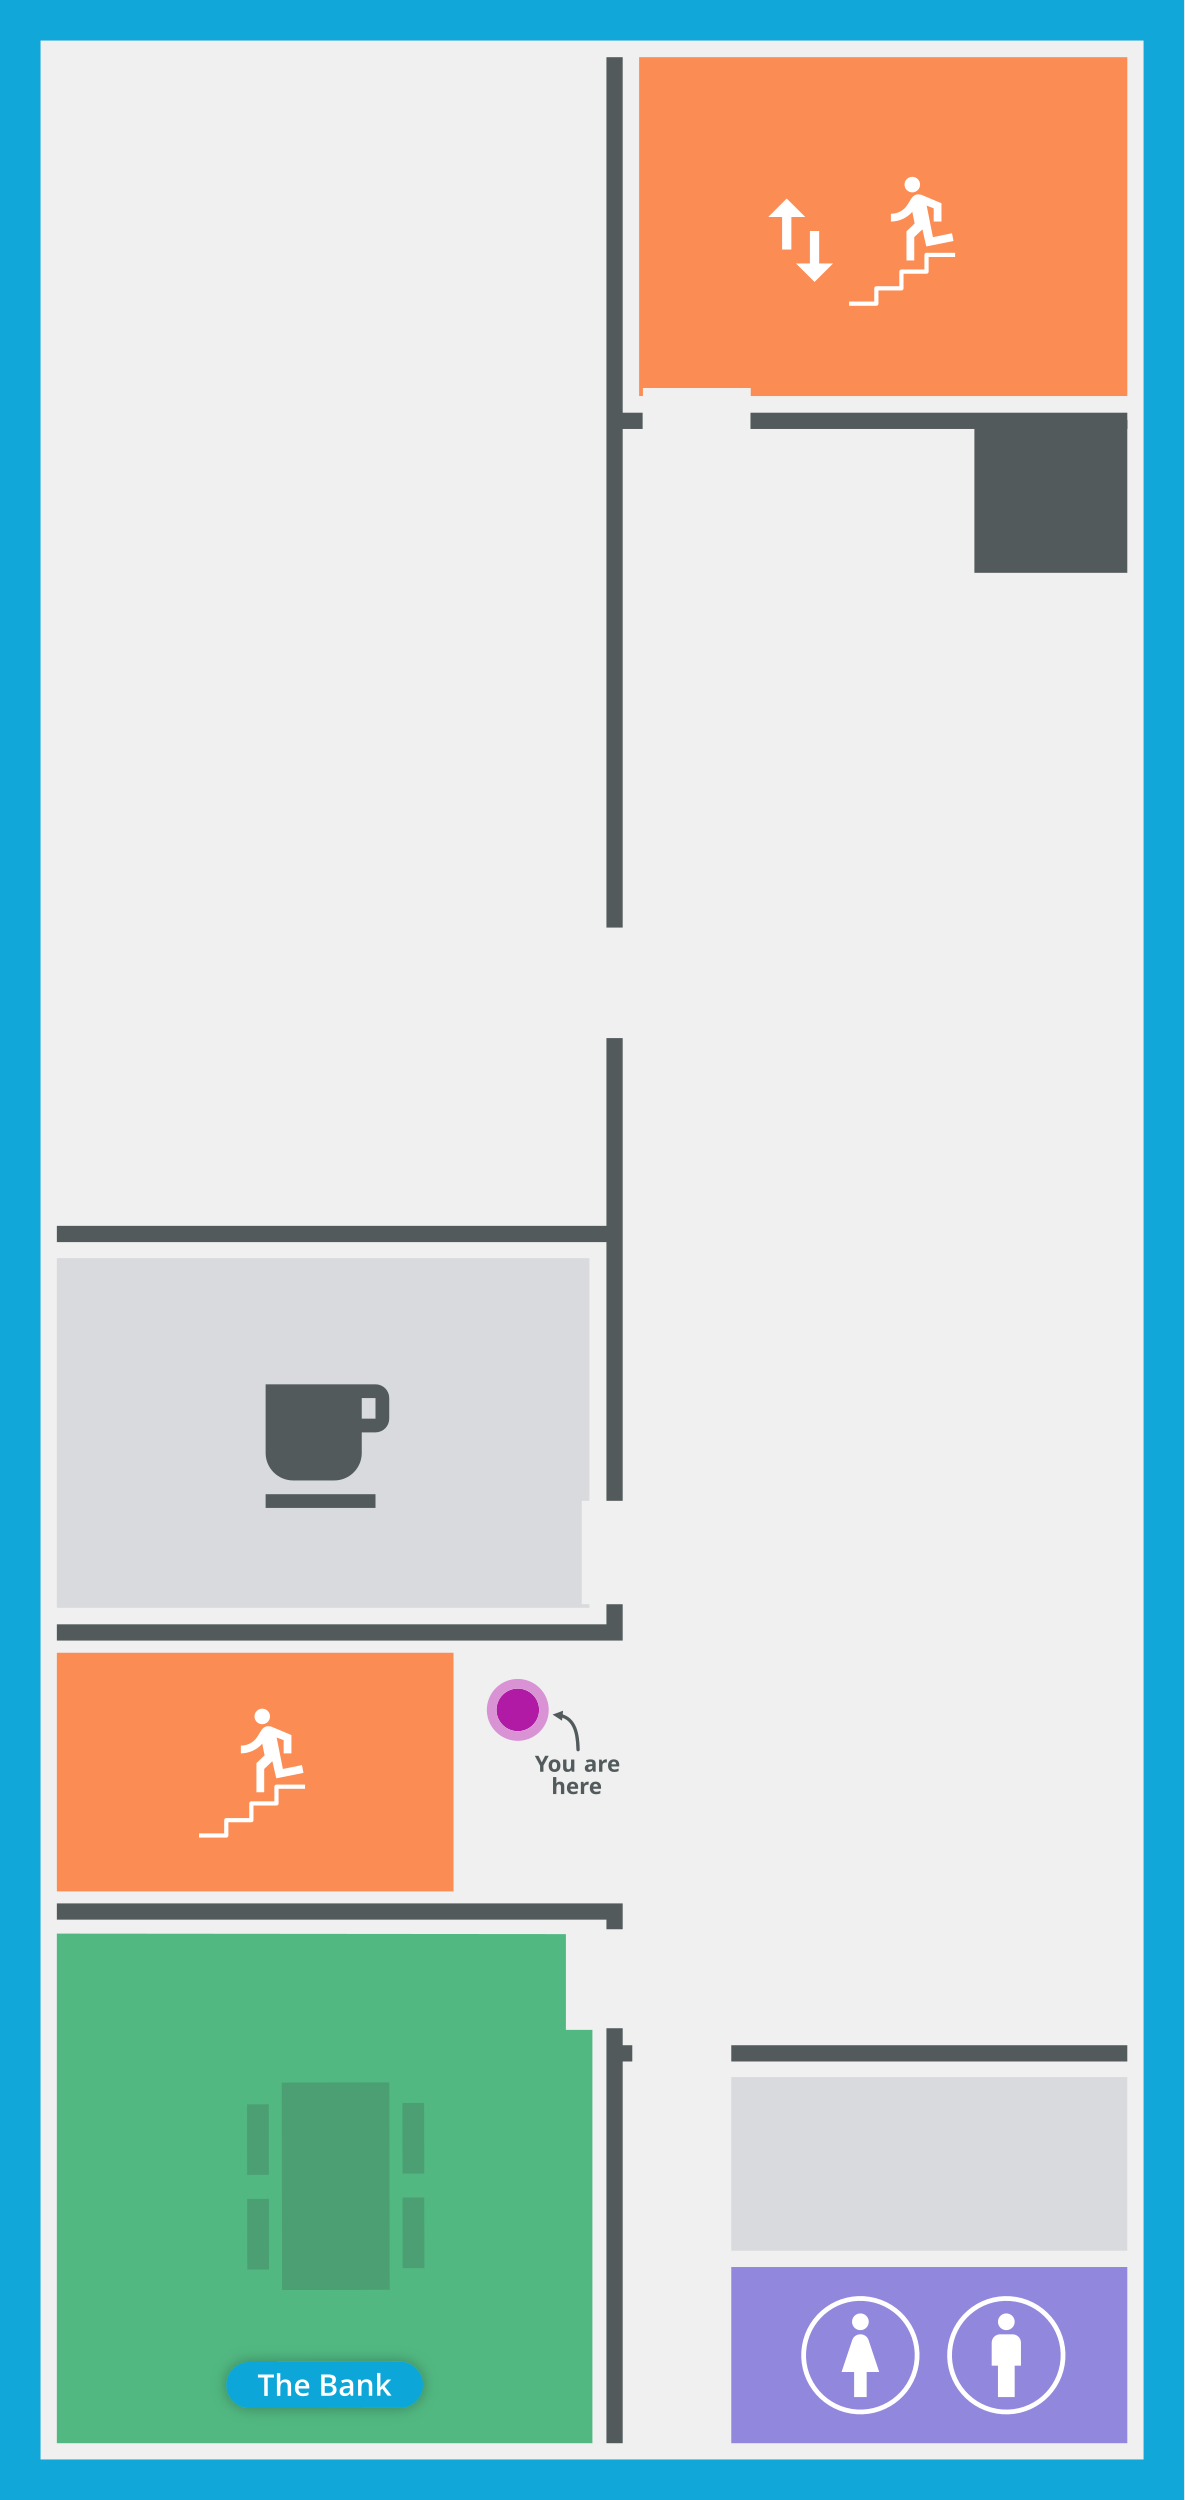
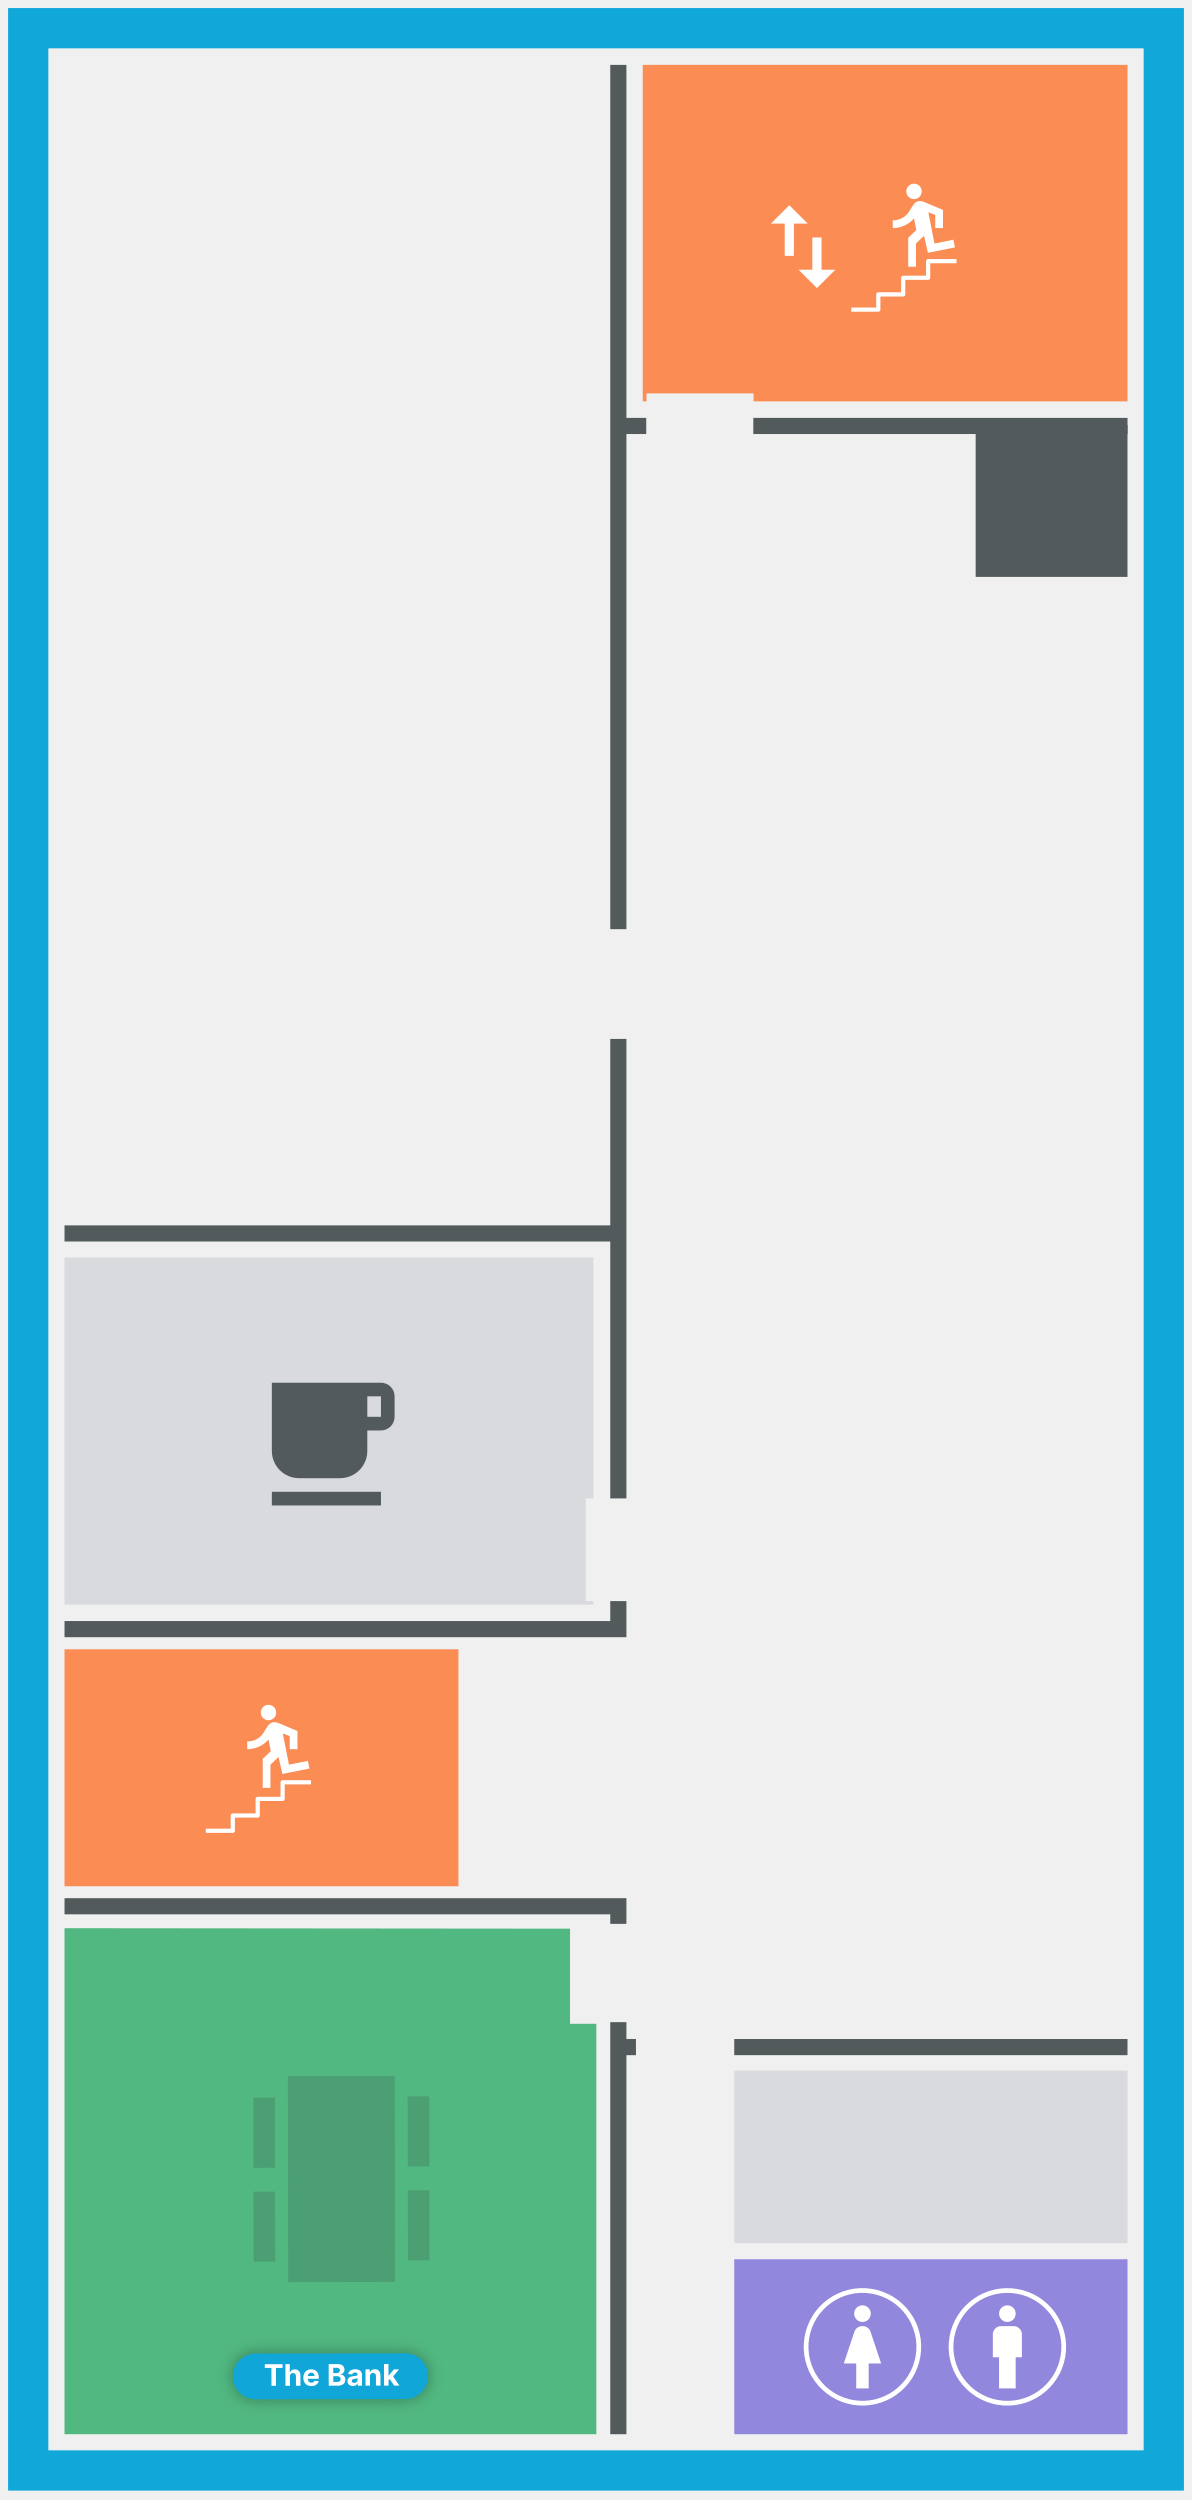
- <svg xmlns="http://www.w3.org/2000/svg" viewBox="0 0 291.137 614.677">
+ <svg xmlns="http://www.w3.org/2000/svg" width="295" height="619" viewBox="0 0 295 619" fill="none">
+   <g clip-path="url(#clip0_182_199)">
+     <path opacity="0.7" fill-rule="evenodd" clip-rule="evenodd" d="M159.145 16.064V99.38H160.072V97.401H186.589V99.38H279.171V16.064H159.145Z" fill="#FF610F" />
+     <path d="M229.75 62.595L228.794 58.387L226.788 60.3V66.038H224.875V58.865L226.881 56.952L226.309 54.083C225.653 54.833 224.844 55.434 223.937 55.846C223.03 56.258 222.045 56.472 221.049 56.474V54.561C222.865 54.561 224.396 53.605 225.162 52.266L226.118 50.736C226.499 50.162 227.074 49.78 227.743 49.78C228.031 49.78 228.221 49.876 228.509 49.876L233.481 51.98V56.475H231.568V53.223L229.846 52.554L231.378 60.301L236.063 59.345L236.444 61.258L229.75 62.597V62.595ZM226.309 49.302C225.802 49.301 225.316 49.099 224.958 48.74C224.599 48.382 224.397 47.896 224.396 47.389C224.396 46.337 225.255 45.476 226.309 45.476C227.363 45.476 228.222 46.337 228.222 47.389C228.222 48.441 227.359 49.302 226.309 49.302Z" fill="white" />
+     <path d="M236.316 64.668H229.805V68.78H223.634V72.893H217.466V76.662H211.298" stroke="white" stroke-width="1.04" stroke-linecap="square" stroke-linejoin="round" />
+     <path opacity="0.7" d="M113.51 408.369H15.977V467.036H113.51V408.369Z" fill="#FF610F" />
+     <path d="M69.922 439.229L68.966 435.021L66.96 436.934V442.672H65.047V435.499L67.053 433.586L66.481 430.717C65.825 431.467 65.016 432.068 64.109 432.48C63.202 432.892 62.217 433.107 61.221 433.108V431.195C63.037 431.195 64.568 430.239 65.334 428.9L66.29 427.37C66.671 426.796 67.246 426.414 67.915 426.414C68.203 426.414 68.393 426.51 68.681 426.51L73.653 428.614V433.109H71.74V429.857L70.018 429.188L71.55 436.935L76.235 435.979L76.616 437.892L69.922 439.231V439.229ZM66.481 425.936C65.974 425.935 65.488 425.733 65.13 425.374C64.771 425.016 64.569 424.53 64.568 424.023C64.568 422.971 65.427 422.11 66.481 422.11C67.535 422.11 68.394 422.971 68.394 424.023C68.392 424.53 68.19 425.015 67.832 425.374C67.473 425.732 66.988 425.934 66.481 425.936Z" fill="white" />
+     <path d="M76.488 441.301H69.977V445.413H63.806V449.526H57.638V453.295H51.47" stroke="white" stroke-width="1.04" stroke-linecap="square" stroke-linejoin="round" />
+     <path d="M195.433 50.814L190.875 55.361H194.294V63.349H196.573V55.361H199.992L195.434 50.814H195.433ZM203.409 66.779V58.791H201.13V66.779H197.711L202.269 71.326L206.827 66.779H203.409Z" fill="white" />
+     <path opacity="0.56" d="M279.171 559.391H181.799V602.714H279.171V559.391Z" fill="#4735CD" />
+     <path d="M227.317 583.316C228.552 575.708 223.385 568.54 215.778 567.306C208.17 566.071 201.002 571.237 199.768 578.845C198.533 586.453 203.7 593.621 211.307 594.855C218.915 596.09 226.083 590.923 227.317 583.316Z" stroke="white" stroke-width="1.174" stroke-linecap="square" stroke-linejoin="round" />
+     <path d="M215.087 591.369V585.199H218.171L215.554 577.353C215.419 576.943 215.158 576.586 214.808 576.333C214.459 576.079 214.038 575.943 213.606 575.943H213.488C212.604 575.943 211.816 576.509 211.54 577.353L208.918 585.199H212.002V591.369H215.087ZM213.544 574.916C214.09 574.916 214.613 574.699 214.999 574.314C215.384 573.928 215.601 573.405 215.601 572.859C215.601 572.313 215.384 571.79 214.999 571.404C214.613 571.019 214.09 570.802 213.544 570.802C212.998 570.802 212.475 571.019 212.089 571.404C211.704 571.79 211.487 572.313 211.487 572.859C211.487 573.405 211.704 573.928 212.089 574.314C212.475 574.699 212.998 574.916 213.544 574.916Z" fill="white" />
+     <path d="M279.171 512.687H181.799V555.391H279.171V512.687Z" fill="#D8DADE" />
+     <path d="M263.346 582.075C263.892 574.388 258.103 567.712 250.415 567.166C242.727 566.62 236.052 572.409 235.506 580.097C234.96 587.785 240.749 594.46 248.437 595.006C256.124 595.552 262.8 589.763 263.346 582.075Z" stroke="white" stroke-width="1.174" stroke-linecap="square" stroke-linejoin="round" />
+     <path d="M247.369 591.369V583.656H245.827V578C245.827 576.869 246.752 575.943 247.883 575.943H250.968C252.099 575.943 253.024 576.869 253.024 578V583.656H251.482V591.369H247.368H247.369ZM249.426 574.916C249.972 574.916 250.495 574.699 250.881 574.314C251.266 573.928 251.483 573.405 251.483 572.859C251.483 572.313 251.266 571.79 250.881 571.404C250.495 571.019 249.972 570.802 249.426 570.802C248.88 570.802 248.357 571.019 247.971 571.404C247.586 571.79 247.369 572.313 247.369 572.859C247.369 573.405 247.586 573.928 247.971 574.314C248.357 574.699 248.88 574.916 249.426 574.916Z" fill="white" />
+     <path d="M145.04 396.433V371.006H146.92V311.339H15.977V397.311H146.92V396.433H145.04Z" fill="#D8DADE" />
+     <path d="M67.309 369.374H94.323V372.751H67.309V369.374ZM94.323 350.802H90.946V345.737H94.323V350.802ZM94.323 342.36H67.309V359.244C67.309 360.131 67.483 361.009 67.823 361.829C68.162 362.648 68.659 363.393 69.286 364.02C69.913 364.647 70.658 365.144 71.477 365.483C72.297 365.823 73.175 365.997 74.062 365.997H84.192C85.079 365.997 85.957 365.823 86.777 365.483C87.596 365.144 88.341 364.647 88.968 364.02C89.595 363.393 90.092 362.648 90.431 361.829C90.771 361.009 90.945 360.131 90.945 359.244V354.179H94.322C94.766 354.179 95.205 354.092 95.615 353.922C96.024 353.753 96.397 353.504 96.71 353.19C97.024 352.877 97.272 352.504 97.442 352.094C97.612 351.685 97.699 351.246 97.699 350.802V345.737C97.7 345.293 97.614 344.853 97.445 344.443C97.276 344.033 97.027 343.66 96.713 343.346C96.399 343.032 96.026 342.784 95.616 342.615C95.206 342.446 94.766 342.359 94.322 342.361L94.323 342.36Z" fill="#525A5C" />
+     <path fill-rule="evenodd" clip-rule="evenodd" d="M141.139 501.089V477.544L15.977 477.418V602.714H147.654V501.089H141.139Z" fill="#51B881" />
+     <path d="M71.266 514.046L71.356 565.055L97.813 565.007L97.723 513.998L71.266 514.046Z" fill="#4B9F73" />
+     <path d="M62.73 519.392L62.76 536.747L68.104 536.737L68.073 519.382L62.73 519.392Z" fill="#4B9F73" />
+     <path d="M62.768 542.644L62.798 559.999L68.142 559.989L68.112 542.634L62.768 542.644Z" fill="#4B9F73" />
+     <path d="M100.935 519.062L100.965 536.417L106.309 536.407L106.279 519.052L100.935 519.062Z" fill="#4B9F73" />
+     <path d="M100.973 542.314L101.003 559.669L106.347 559.659L106.317 542.304L100.973 542.314Z" fill="#4B9F73" />
+     <g filter="url(#filter0_d_182_199)">
+       <path d="M100.323 582.685L63.295 582.751C60.17 582.756 57.642 585.294 57.648 588.418C57.653 591.542 60.191 594.07 63.315 594.065L100.343 593.999C103.467 593.993 105.995 591.456 105.99 588.332C105.984 585.208 103.447 582.679 100.323 582.685Z" fill="#11A6D8" />
+     </g>
+     <path d="M65.569 586.309L65.567 585.376L69.963 585.368L69.964 586.301L68.326 586.304L68.334 590.723L67.215 590.725L67.207 586.306L65.569 586.309ZM71.784 588.396L71.788 590.717L70.675 590.719L70.666 585.367L71.748 585.365L71.751 587.411L71.798 587.411C71.888 587.174 72.034 586.988 72.236 586.853C72.438 586.717 72.692 586.649 72.996 586.648C73.275 586.648 73.518 586.708 73.726 586.83C73.935 586.95 74.097 587.123 74.213 587.349C74.33 587.574 74.388 587.843 74.387 588.156L74.391 590.712L73.278 590.714L73.274 588.357C73.275 588.109 73.212 587.917 73.085 587.78C72.959 587.642 72.783 587.574 72.556 587.574C72.405 587.574 72.271 587.607 72.154 587.671C72.039 587.736 71.949 587.83 71.883 587.954C71.819 588.076 71.786 588.224 71.784 588.396ZM77.097 590.786C76.684 590.786 76.328 590.703 76.03 590.537C75.734 590.368 75.505 590.13 75.344 589.822C75.183 589.512 75.103 589.145 75.102 588.722C75.101 588.309 75.181 587.947 75.34 587.635C75.5 587.322 75.725 587.079 76.016 586.904C76.308 586.729 76.651 586.642 77.045 586.641C77.31 586.641 77.556 586.683 77.785 586.768C78.015 586.851 78.216 586.977 78.387 587.146C78.559 587.314 78.694 587.527 78.79 587.783C78.886 588.037 78.935 588.335 78.936 588.676L78.936 588.982L75.547 588.988L75.545 588.298L77.887 588.294C77.887 588.134 77.852 587.992 77.782 587.868C77.712 587.744 77.615 587.648 77.491 587.578C77.369 587.507 77.227 587.472 77.065 587.472C76.896 587.472 76.746 587.512 76.616 587.59C76.487 587.667 76.386 587.771 76.313 587.902C76.24 588.031 76.203 588.175 76.201 588.333L76.203 588.989C76.203 589.188 76.24 589.359 76.313 589.504C76.388 589.648 76.494 589.76 76.63 589.838C76.766 589.916 76.927 589.955 77.114 589.955C77.237 589.954 77.351 589.937 77.453 589.902C77.556 589.867 77.644 589.814 77.717 589.744C77.79 589.675 77.846 589.589 77.884 589.488L78.913 589.554C78.862 589.802 78.755 590.018 78.593 590.203C78.433 590.386 78.226 590.529 77.972 590.633C77.72 590.734 77.428 590.785 77.097 590.786ZM81.39 590.7L81.38 585.348L83.523 585.344C83.917 585.343 84.245 585.401 84.509 585.517C84.772 585.634 84.97 585.795 85.103 586.002C85.236 586.208 85.302 586.444 85.302 586.713C85.303 586.922 85.261 587.106 85.178 587.264C85.095 587.421 84.98 587.55 84.834 587.652C84.689 587.751 84.524 587.822 84.338 587.864L84.338 587.917C84.542 587.925 84.733 587.982 84.91 588.088C85.09 588.194 85.236 588.343 85.348 588.534C85.459 588.724 85.516 588.95 85.516 589.213C85.516 589.497 85.446 589.751 85.306 589.974C85.167 590.196 84.961 590.371 84.687 590.5C84.414 590.63 84.077 590.695 83.676 590.696L81.39 590.7ZM82.52 589.773L83.442 589.771C83.757 589.77 83.987 589.71 84.132 589.589C84.276 589.467 84.348 589.305 84.348 589.103C84.347 588.955 84.311 588.824 84.24 588.711C84.168 588.598 84.066 588.509 83.934 588.445C83.803 588.381 83.647 588.349 83.466 588.349L82.517 588.351L82.52 589.773ZM82.516 587.585L83.355 587.584C83.51 587.584 83.647 587.556 83.767 587.502C83.889 587.446 83.985 587.368 84.054 587.266C84.126 587.165 84.161 587.044 84.161 586.903C84.16 586.71 84.091 586.554 83.954 586.436C83.817 586.317 83.624 586.258 83.373 586.259L82.513 586.26L82.516 587.585ZM87.379 590.765C87.123 590.765 86.894 590.721 86.694 590.633C86.493 590.543 86.335 590.41 86.218 590.234C86.102 590.056 86.044 589.835 86.044 589.57C86.043 589.347 86.084 589.16 86.166 589.008C86.247 588.857 86.359 588.734 86.5 588.642C86.641 588.549 86.801 588.479 86.98 588.432C87.161 588.385 87.351 588.351 87.55 588.332C87.783 588.307 87.971 588.284 88.114 588.263C88.257 588.24 88.36 588.207 88.425 588.163C88.489 588.119 88.521 588.055 88.521 587.969L88.521 587.954C88.521 587.788 88.468 587.66 88.364 587.57C88.261 587.479 88.114 587.434 87.924 587.435C87.724 587.435 87.565 587.48 87.446 587.569C87.328 587.656 87.25 587.766 87.212 587.898L86.182 587.817C86.234 587.573 86.336 587.362 86.489 587.184C86.642 587.004 86.84 586.866 87.082 586.77C87.325 586.672 87.608 586.622 87.928 586.622C88.151 586.621 88.365 586.647 88.569 586.699C88.774 586.751 88.956 586.832 89.115 586.941C89.276 587.051 89.402 587.192 89.495 587.364C89.587 587.534 89.634 587.739 89.634 587.978L89.639 590.685L88.583 590.687L88.582 590.13L88.551 590.13C88.487 590.256 88.401 590.367 88.293 590.463C88.185 590.557 88.055 590.631 87.904 590.686C87.752 590.738 87.577 590.765 87.379 590.765ZM87.696 589.996C87.86 589.996 88.004 589.963 88.13 589.899C88.255 589.832 88.353 589.743 88.425 589.632C88.496 589.52 88.531 589.394 88.531 589.252L88.53 588.826C88.496 588.849 88.448 588.87 88.387 588.889C88.328 588.907 88.26 588.924 88.186 588.939C88.111 588.953 88.036 588.967 87.961 588.979C87.886 588.99 87.818 588.999 87.757 589.008C87.627 589.028 87.513 589.058 87.415 589.1C87.317 589.142 87.242 589.199 87.188 589.27C87.134 589.34 87.107 589.427 87.107 589.532C87.108 589.683 87.163 589.799 87.273 589.879C87.384 589.957 87.525 589.996 87.696 589.996ZM91.612 588.361L91.616 590.682L90.503 590.684L90.496 586.67L91.557 586.668L91.558 587.376L91.605 587.376C91.693 587.142 91.842 586.957 92.051 586.821C92.26 586.683 92.513 586.614 92.811 586.613C93.09 586.613 93.333 586.673 93.54 586.795C93.748 586.917 93.909 587.09 94.025 587.317C94.14 587.541 94.198 587.809 94.199 588.121L94.203 590.677L93.09 590.679L93.086 588.322C93.087 588.076 93.024 587.885 92.897 587.747C92.769 587.608 92.594 587.539 92.371 587.539C92.221 587.539 92.089 587.572 91.974 587.637C91.861 587.701 91.772 587.795 91.708 587.919C91.645 588.041 91.613 588.189 91.612 588.361ZM96.087 589.519L96.088 588.183L96.25 588.183L97.533 586.657L98.811 586.655L97.087 588.675L96.823 588.676L96.087 589.519ZM95.081 590.676L95.071 585.324L96.184 585.322L96.194 590.674L95.081 590.676ZM97.589 590.671L96.405 588.925L97.146 588.137L98.893 590.669L97.589 590.671Z" fill="white" />
+     <path d="M288.154 6.984H6.984V611.694H288.154V6.984Z" stroke="#11A7D9" stroke-width="9.967" stroke-miterlimit="10" />
+     <path d="M153.102 602.714V500.686" stroke="#525A5C" stroke-width="3.998" stroke-miterlimit="10" />
+     <path d="M279.171 506.861H181.799" stroke="#525A5C" stroke-width="3.998" stroke-miterlimit="10" />
+     <path d="M153.102 506.861H157.461" stroke="#525A5C" stroke-width="3.998" stroke-miterlimit="10" />
+     <path d="M153.102 476.348V471.989H15.977" stroke="#525A5C" stroke-width="3.998" stroke-miterlimit="10" />
+     <path d="M153.102 257.237V371.006" stroke="#525A5C" stroke-width="3.998" stroke-miterlimit="10" />
+     <path d="M15.977 403.371H153.102V396.433" stroke="#525A5C" stroke-width="3.998" stroke-miterlimit="10" />
+     <path d="M153.102 16.064V230.064" stroke="#525A5C" stroke-width="3.998" stroke-miterlimit="10" />
+     <path d="M153.102 105.469H160.004" stroke="#525A5C" stroke-width="3.998" stroke-miterlimit="10" />
+     <path d="M186.521 105.469H279.171" stroke="#525A5C" stroke-width="3.998" stroke-miterlimit="10" />
+     <path d="M279.17 105.242H241.574V142.838H279.17V105.242Z" fill="#525A5C" />
+     <path d="M153.102 305.4H15.977" stroke="#525A5C" stroke-width="3.998" stroke-miterlimit="10" />
+   </g>
  <defs>
-     <filter id="drop-shadow-1" filterUnits="userSpaceOnUse">
+     <filter id="filter0_d_182_199" x="53.926" y="578.963" width="55.786" height="18.824" filterUnits="userSpaceOnUse" color-interpolation-filters="sRGB">
+       <feFlood flood-opacity="0" result="BackgroundImageFix" />
+       <feColorMatrix in="SourceAlpha" type="matrix" values="0 0 0 0 0 0 0 0 0 0 0 0 0 0 0 0 0 0 127 0" result="hardAlpha" />
      <feOffset />
-       <feGaussianBlur result="blur" stdDeviation="1.861" />
-       <feFlood flood-color="#000" flood-opacity=".3" />
-       <feComposite in2="blur" operator="in" />
-       <feComposite in="SourceGraphic" />
+       <feGaussianBlur stdDeviation="1.861" />
+       <feColorMatrix type="matrix" values="0 0 0 0 0 0 0 0 0 0 0 0 0 0 0 0 0 0 0.3 0" />
+       <feBlend mode="normal" in2="BackgroundImageFix" result="effect1_dropShadow_182_199" />
+       <feBlend mode="normal" in="SourceGraphic" in2="effect1_dropShadow_182_199" result="shape" />
    </filter>
+     <clipPath id="clip0_182_199">
+       <rect width="291.137" height="614.677" fill="white" transform="translate(2 2)" />
+     </clipPath>
  </defs>
-   <g id="Layer_10" data-name="Layer 10">
-     <polygon points="157.145 14.064 157.145 97.38 158.072 97.38 158.072 95.401 184.589 95.401 184.589 97.38 277.171 97.38 277.171 14.064 157.145 14.064" style="fill:#ff610f;opacity:.7;fill-rule:evenodd" />
-     <path d="m227.75 60.595-.956-4.208-2.006 1.913v5.738h-1.913v-7.173l2.006-1.913-.572-2.869a7.004 7.004 0 0 1-5.26 2.391v-1.913c1.816 0 3.347-.956 4.113-2.295l.956-1.53c.381-.574.956-.956 1.625-.956.288 0 .478.096.766.096l4.972 2.104v4.495h-1.913v-3.252l-1.722-.669 1.532 7.747 4.685-.956.381 1.913-6.694 1.339Zm-3.441-13.293a1.918 1.918 0 0 1-1.913-1.913c0-1.052.859-1.913 1.913-1.913s1.913.861 1.913 1.913-.863 1.913-1.913 1.913Z" style="fill:#fff" />
-     <polyline points="234.316 62.668 227.805 62.668 227.805 66.78 221.634 66.78 221.634 70.893 215.466 70.893 215.466 74.662 209.298 74.662" style="stroke-width:1.04px;stroke:#fff;stroke-linecap:square;stroke-linejoin:round;fill:none" />
-     <rect x="13.977" y="406.369" width="97.533" height="58.667" style="fill:#ff610f;opacity:.7" />
-     <path d="m67.922 437.229-.956-4.208-2.006 1.913v5.738h-1.913v-7.173l2.006-1.913-.572-2.869a7.004 7.004 0 0 1-5.26 2.391v-1.913c1.816 0 3.347-.956 4.113-2.295l.956-1.53c.381-.574.956-.956 1.625-.956.288 0 .478.096.766.096l4.972 2.104v4.495H69.74v-3.252l-1.722-.669 1.532 7.747 4.685-.956.381 1.913-6.694 1.339Zm-3.441-13.293a1.918 1.918 0 0 1-1.913-1.913c0-1.052.859-1.913 1.913-1.913s1.913.861 1.913 1.913a1.92 1.92 0 0 1-1.913 1.913Z" style="fill:#fff" />
-     <polyline points="74.488 439.301 67.977 439.301 67.977 443.413 61.806 443.413 61.806 447.526 55.638 447.526 55.638 451.295 49.47 451.295" style="stroke-width:1.04px;stroke:#fff;stroke-linecap:square;stroke-linejoin:round;fill:none" />
-     <path d="m193.433 48.814-4.558 4.547h3.419v7.988h2.279v-7.988h3.419l-4.558-4.547Zm7.976 15.965v-7.988h-2.279v7.988h-3.419l4.558 4.547 4.558-4.547h-3.419Z" style="fill:#fff" />
-   </g>
-   <g id="Rooms">
-     <rect x="179.799" y="557.391" width="97.372" height="43.323" style="fill:#4735cd;opacity:.56" />
-     <circle cx="211.544" cy="579.086" r="13.955" transform="rotate(-80.783 211.54 579.084)" style="stroke:#fff;stroke-linecap:square;stroke-linejoin:round;stroke-width:1.174px;fill:none" />
-     <path d="M213.087 589.369v-6.17h3.084l-2.617-7.846a2.051 2.051 0 0 0-1.948-1.41h-.118c-.884 0-1.672.566-1.948 1.41l-2.622 7.846h3.084v6.17h3.086Zm-1.543-16.453a2.057 2.057 0 1 0 0-4.114 2.057 2.057 0 0 0 0 4.114" style="fill:#fff" />
-     <rect x="179.799" y="510.687" width="97.372" height="42.704" style="fill:#d8dade" />
-     <circle cx="247.426" cy="579.086" r="13.955" transform="rotate(-85.935 247.426 579.086)" style="stroke:#fff;stroke-linecap:square;stroke-linejoin:round;stroke-width:1.174px;fill:none" />
-     <path d="M245.369 589.369v-7.713h-1.542V576c0-1.131.925-2.057 2.056-2.057h3.085c1.131 0 2.056.926 2.056 2.057v5.656h-1.542v7.713h-4.114Zm2.057-16.453a2.057 2.057 0 1 0 0-4.114 2.057 2.057 0 0 0 0 4.114" style="fill:#fff" />
-     <polygon points="143.04 394.433 143.04 369.006 144.92 369.006 144.92 309.339 13.977 309.339 13.977 395.311 144.92 395.311 144.92 394.433 143.04 394.433" style="fill:#d8dade" />
-     <path d="M65.309 367.374h27.014v3.377H65.309v-3.377Zm27.014-18.572h-3.377v-5.065h3.377v5.065Zm0-8.442H65.309v16.884a6.751 6.751 0 0 0 6.753 6.753h10.13a6.751 6.751 0 0 0 6.753-6.753v-5.065h3.377a3.376 3.376 0 0 0 3.377-3.377v-5.065a3.365 3.365 0 0 0-3.377-3.376Z" style="fill:#525a5c" />
-     <g id="you-are-here" class="you-are-here">
-       <g id="text">
-         <path d="m133.206 433.317.816-1.611h.894l-1.298 2.39v1.523h-.825v-1.496l-1.298-2.417h.899l.811 1.611ZM137.795 434.118c0 .487-.128.868-.385 1.143s-.615.413-1.074.413c-.287 0-.54-.063-.76-.189s-.388-.306-.506-.542-.176-.511-.176-.825c0-.489.127-.869.383-1.14s.614-.407 1.076-.407c.287 0 .541.062.76.187.22.125.388.304.506.538a1.8 1.8 0 0 1 .177.821Zm-2.069 0c0 .297.048.52.146.672.097.152.255.227.475.227.218 0 .374-.075.47-.226.095-.151.143-.375.143-.673 0-.296-.048-.518-.145-.666s-.254-.222-.473-.222-.375.074-.471.221c-.096.147-.144.37-.144.668ZM140.589 435.619l-.11-.383h-.043c-.087.139-.211.246-.372.322s-.343.114-.549.114c-.352 0-.617-.094-.795-.283s-.268-.459-.268-.812v-1.951h.816v1.748c0 .216.039.378.116.486.076.108.199.162.367.162.228 0 .393-.076.495-.229s.153-.406.153-.759v-1.408h.816v2.992h-.627ZM145.882 435.619l-.158-.407h-.021c-.138.173-.279.293-.424.36s-.335.101-.569.101c-.287 0-.513-.082-.679-.246-.165-.164-.248-.398-.248-.701 0-.317.111-.552.334-.702.222-.151.557-.234 1.005-.25l.519-.017v-.131c0-.303-.155-.455-.466-.455-.239 0-.52.072-.843.217l-.27-.551c.344-.18.727-.27 1.146-.27.401 0 .709.087.923.262.215.175.321.441.321.798v1.994h-.57Zm-.241-1.387-.316.011c-.237.007-.414.05-.53.128-.116.079-.174.198-.174.359 0 .23.132.345.396.345.189 0 .34-.054.454-.163s.17-.254.17-.434v-.246ZM148.962 432.571c.111 0 .203.008.276.024l-.061.765a.931.931 0 0 0-.241-.027c-.26 0-.463.067-.608.201-.145.134-.218.321-.218.562v1.523h-.817v-2.992h.618l.121.503h.04c.093-.168.218-.303.376-.405s.33-.154.515-.154ZM151.032 435.673c-.482 0-.859-.133-1.13-.399-.271-.266-.406-.642-.406-1.129 0-.501.125-.889.376-1.163s.597-.411 1.04-.411c.423 0 .752.121.988.361.235.241.353.573.353.998v.396h-1.93c.009.232.078.413.206.544.128.13.309.195.541.195.18 0 .35-.019.511-.056.16-.038.328-.097.503-.179v.632a1.939 1.939 0 0 1-.458.159c-.162.035-.36.052-.594.052Zm-.115-2.522a.517.517 0 0 0-.407.165c-.098.109-.155.265-.169.467h1.145c-.004-.202-.056-.357-.158-.467a.534.534 0 0 0-.412-.165ZM138.736 441.101h-.816v-1.748c0-.432-.16-.648-.482-.648-.228 0-.393.077-.496.233-.102.155-.152.407-.152.755v1.408h-.817v-4.165h.817v.848c0 .066-.007.221-.019.466l-.019.241h.043c.182-.292.471-.439.867-.439.351 0 .618.095.8.284.182.189.273.46.273.814v1.951ZM140.93 441.155c-.482 0-.859-.133-1.13-.399-.271-.266-.406-.642-.406-1.129 0-.501.125-.889.376-1.163s.597-.411 1.04-.411c.423 0 .752.121.988.361.235.241.353.573.353.998v.396h-1.93c.009.232.078.413.206.544.128.13.309.195.541.195.18 0 .35-.019.511-.056.16-.038.328-.097.503-.179v.632a1.939 1.939 0 0 1-.458.159c-.162.035-.36.052-.594.052Zm-.115-2.522a.517.517 0 0 0-.407.165c-.098.109-.155.265-.169.467h1.145c-.004-.202-.056-.357-.158-.467a.534.534 0 0 0-.412-.165ZM144.484 438.052c.111 0 .203.008.276.024l-.061.765a.931.931 0 0 0-.241-.027c-.26 0-.463.067-.608.201-.145.134-.218.321-.218.562v1.523h-.817v-2.992h.618l.121.503h.04c.093-.168.218-.303.376-.405s.33-.154.515-.154ZM146.554 441.155c-.482 0-.859-.133-1.13-.399-.271-.266-.406-.642-.406-1.129 0-.501.125-.889.376-1.163s.597-.411 1.04-.411c.423 0 .752.121.988.361.235.241.353.573.353.998v.396h-1.93c.009.232.078.413.206.544.128.13.309.195.541.195.18 0 .35-.019.511-.056.16-.038.328-.097.503-.179v.632a1.939 1.939 0 0 1-.458.159c-.162.035-.36.052-.594.052Zm-.115-2.522a.517.517 0 0 0-.407.165c-.098.109-.155.265-.169.467h1.145c-.004-.202-.056-.357-.158-.467a.534.534 0 0 0-.412-.165Z" style="fill:#525a5c" />
-       </g>
-       <g id="arrow">
-         <polygon points="138.175 423.061 135.861 421.561 138.449 420.61 138.175 423.061" style="fill-rule:evenodd;fill:#525a5c" />
-         <path d="M137.821 421.37c.033 0 .067.004.1.012 3.93.982 4.54 5.001 4.62 8.803a.411.411 0 0 1-.402.42h-.009a.411.411 0 0 1-.411-.402c-.105-5.015-1.263-7.34-3.997-8.024a.41.41 0 0 1 .099-.809Z" style="fill:#525a5c" />
-       </g>
-       <g id="dot">
-         <circle cx="127.308" cy="420.409" r="5.242" style="fill:#b01aa4" />
-         <path d="M127.274 415.167H127.172l-.034.002h-.033l-.034.003-.033.002-.033.002-.033.002-.033.002-.033.002-.033.002-.033.003-.033.003-.033.003-.033.003-.033.004-.033.004-.033.004-.033.004-.033.004-.033.005-.032.005-.033.005-.032.005-.032.005-.032.006-.032.006-.032.006-.032.006-.032.007-.032.007-.032.007-.032.007-.032.007-.032.007-.032.008-.032.008-.032.008-.031.008-.031.008-.031.008-.031.009-.031.009-.031.009-.031.009-.031.009-.031.01-.031.01-.03.01-.031.01-.03.01-.03.011-.03.011-.03.011-.03.011-.03.011-.03.012-.03.012-.03.012-.03.012-.029.012-.03.012-.029.012-.029.013-.029.013-.029.013-.029.013-.029.013-.029.014-.029.014-.029.014-.029.014-.029.014-.028.014-.028.015-.028.015-.028.015-.028.015-.028.015-.028.015-.028.016-.027.016-.027.016-.027.016-.027.016-.027.016-.027.016-.027.017-.027.017-.027.017-.026.017-.027.017-.026.018-.026.018-.026.018-.026.018-.026.018-.026.018-.025.018-.025.019-.025.019-.025.019-.025.019-.025.019-.025.019-.025.019-.025.019-.025.02-.024.02-.024.02-.024.02-.024.02-.024.021-.024.021-.024.021-.024.021-.024.021-.023.021-.023.021-.023.021-.023.021-.023.022-.023.022-.022.022-.022.022-.022.022-.022.022-.022.022-.022.023-.022.022-.022.023-.021.023-.021.023-.021.023-.021.023-.021.024-.021.024-.021.024-.021.024-.021.024-.02.024-.02.024-.02.024-.02.024-.02.025-.019.025-.019.025-.019.025-.019.025-.019.025-.019.025-.019.025-.018.025-.018.026-.018.026-.018.026-.018.026-.018.026-.018.026-.017.026-.017.027-.017.027-.017.027-.017.027-.017.027-.016.027-.016.027-.016.027-.016.027-.016.027-.016.028-.016.027-.015.028-.015.028-.015.028-.015.028-.015.028-.015.028-.014.028-.014.029-.014.029-.014.029-.014.029-.014.029-.013.029-.013.029-.013.029-.013.029-.013.029-.013.029-.012.03-.012.03-.012.03-.012.03-.012.03-.011.03-.012.03-.011.03-.011.03-.011.03-.011.03-.01.03-.01.03-.01.03-.01.031-.01.031-.01.031-.009.031-.009.031-.009.031-.009.031-.009.031-.008.031-.008.031-.008.032-.008.032-.007.032-.007.032-.007.032-.007.032-.007.032-.007.032-.006.032-.006.032-.006.032-.006.032-.005.032-.005.032-.005.032-.005.033-.005.033-.005.033-.004.033-.004.033-.004.033-.004.033-.004.033-.004.033-.003.033-.003.033-.003.033-.003.033-.002.033-.002.033-.002.033-.002.033v.033l-.003.034v.034l-.002.033v.034l-.001.034V420.546l.002.034v.034l.003.033v.033l.003.033.002.033.002.033.002.033.003.033.003.033.003.033.003.033.004.033.004.033.004.033.004.033.004.033.004.033.005.033.005.033.005.032.005.032.005.033.005.032.006.032.006.032.006.032.006.032.007.032.007.032.007.032.007.032.007.032.007.032.008.032.008.032.008.031.008.032.009.031.009.031.009.031.009.031.009.031.01.031.01.031.01.031.01.031.01.03.01.03.011.03.011.03.011.03.011.03.012.03.011.03.012.03.012.03.012.03.012.03.012.029.013.029.013.029.013.029.013.029.013.029.013.029.014.029.014.029.014.029.014.029.014.029.014.028.015.028.015.028.015.028.015.028.015.028.015.028.016.028.016.027.016.027.016.027.016.027.016.027.016.027.017.027.017.027.017.027.017.027.017.026.017.026.018.026.018.026.018.026.018.026.018.026.018.025.018.026.019.025.019.025.019.025.019.025.019.025.019.025.019.025.02.025.02.024.02.024.02.024.02.024.021.024.021.024.021.024.021.024.021.024.021.023.021.023.021.023.021.023.022.023.022.023.022.022.022.022.022.022.022.022.022.022.022.022.023.022.023.022.023.022.023.021.023.021.023.021.024.021.024.021.024.021.024.021.024.02.024.02.024.02.024.02.024.02.025.02.025.019.025.019.025.019.025.019.025.019.025.019.025.019.025.018.025.018.026.018.026.018.026.018.026.018.026.018.026.017.027.017.026.017.027.017.027.017.027.017.027.016.027.016.027.016.027.016.027.016.027.016.028.015.028.015.028.015.028.015.028.015.028.015.028.015.028.015.029.014.029.014.029.014.029.014.029.013.029.013.029.013.029.013.029.013.029.013.029.013.03.012.029.012.03.012.03.012.03.012.03.012.03.011.03.011.03.011.03.011.03.01.03.01.031.01.03.01.031.01.031.01.031.01.031.009.031.009.031.009.031.009.031.008.031.008.031.008.032.008.032.008.032.008.032.007.032.007.032.007.032.007.032.007.032.006.032.006.032.006.032.006.032.005.032.005.032.005.033.005.032.005.033.005.033.004.033.004.033.004.033.004.033.004.033.004.033.003.033.003.033.003.033.003.033.002.033.002.033.002.033.002.033.002h.034l.033.002h.034l.034.002H127.444l.034-.002h.033l.034-.002.033-.002.033-.002.033-.002.033-.002.033-.002.033-.003.033-.003.033-.003.033-.003.033-.004.033-.004.033-.004.033-.004.033-.004.033-.004.033-.005.032-.005.033-.005.032-.005.032-.005.032-.005.032-.006.032-.006.032-.006.032-.006.032-.007.032-.007.032-.007.032-.007.032-.007.032-.008.032-.008.032-.008.031-.008.031-.008.031-.008.031-.009.031-.009.031-.009.031-.009.031-.01.031-.01.031-.01.031-.01.03-.01.03-.01.03-.01.03-.011.03-.011.03-.011.03-.011.03-.012.03-.012.03-.012.03-.012.029-.012.03-.012.029-.013.029-.013.029-.013.029-.013.029-.013.029-.013.029-.013.029-.014.029-.014.029-.014.028-.014.028-.015.028-.015.028-.015.028-.015.028-.015.028-.015.028-.015.028-.015.027-.016.027-.016.027-.016.027-.016.027-.016.027-.016.027-.017.027-.017.027-.017.026-.017.027-.017.026-.017.026-.018.026-.018.026-.018.026-.018.026-.018.025-.018.025-.018.025-.019.025-.019.025-.019.025-.019.025-.019.025-.019.025-.019.025-.02.024-.02.024-.02.024-.02.024-.02.024-.02.024-.021.024-.021.024-.021.024-.021.023-.021.023-.021.023-.021.023-.022.023-.022.023-.022.022-.022.022-.022.022-.022.022-.022.022-.022.022-.022.022-.023.022-.023.021-.023.021-.023.021-.023.021-.023.021-.024.021-.024.021-.024.021-.024.021-.024.02-.024.02-.024.02-.024.02-.024.02-.025.019-.025.019-.025.019-.025.019-.025.019-.025.019-.025.019-.025.018-.026.018-.025.018-.026.018-.026.018-.026.018-.026.018-.026.017-.026.017-.026.017-.027.017-.027.017-.027.017-.027.016-.027.016-.027.016-.027.016-.027.016-.027.016-.027.016-.028.015-.028.015-.028.015-.028.015-.028.015-.028.015-.028.014-.028.014-.029.014-.029.014-.029.014-.029.014-.029.013-.029.013-.029.013-.029.013-.029.013-.029.013-.029.012-.029.012-.03.012-.03.012-.03.012-.03.011-.03.012-.03.011-.03.011-.03.011-.03.011-.03.01-.03.01-.03.01-.031.01-.031.01-.031.01-.031.009-.031.009-.031.009-.031.009-.031.009-.031.008-.032.008-.031.008-.032.008-.032.007-.032.007-.032.007-.032.007-.032.007-.032.007-.032.006-.032.006-.032.006-.032.006-.032.005-.032.005-.033.005-.032.005-.032.005-.033.005-.033.004-.033.004-.033.004-.033.004-.033.004-.033.004-.033.003-.033.003-.033.003-.033.003-.033.002-.033.002-.033.002-.033.002-.033v-.033l.003-.033v-.034l.002-.034v-.034l.001-.034v-.17l-.001-.034v-.033l-.002-.034v-.034l-.003-.033-.002-.033-.002-.033-.002-.033-.002-.033-.003-.033-.003-.033-.003-.033-.003-.033-.004-.033-.004-.033-.004-.033-.004-.033-.004-.033-.004-.033-.005-.033-.005-.033-.005-.033-.005-.032-.005-.032-.005-.032-.006-.032-.006-.032-.006-.032-.006-.032-.007-.032-.007-.032-.007-.032-.007-.032-.007-.032-.007-.032-.008-.032-.008-.032-.008-.031-.008-.031-.009-.031-.009-.031-.009-.031-.009-.031-.009-.031-.01-.031-.01-.031-.01-.031-.01-.03-.01-.03-.01-.03-.011-.03-.011-.03-.011-.03-.011-.03-.012-.03-.011-.03-.012-.03-.012-.03-.012-.03-.012-.03-.012-.03-.013-.029-.013-.029-.013-.029-.013-.029-.013-.029-.013-.029-.014-.029-.014-.029-.014-.029-.014-.029-.014-.029-.014-.028-.015-.028-.015-.028-.015-.028-.015-.028-.015-.028-.015-.028-.016-.027-.016-.028-.016-.027-.016-.027-.016-.027-.016-.027-.016-.027-.017-.027-.017-.027-.017-.027-.017-.027-.017-.027-.017-.026-.018-.026-.018-.026-.018-.026-.018-.026-.018-.026-.018-.026-.018-.025-.019-.025-.019-.025-.019-.025-.019-.025-.019-.025-.019-.025-.019-.025-.02-.025-.02-.024-.02-.024-.02-.024-.02-.024-.021-.024-.021-.024-.021-.024-.021-.024-.021-.024-.021-.023-.021-.023-.021-.023-.021-.023-.022-.023-.022-.022-.022-.023-.022-.022-.022-.022-.022-.022-.022-.022-.022-.022-.023-.022-.023-.022-.023-.021-.023-.021-.023-.021-.023-.021-.024-.021-.024-.021-.024-.021-.024-.021-.024-.021-.024-.02-.024-.02-.024-.02-.024-.02-.025-.02-.025-.019-.025-.019-.025-.019-.025-.019-.025-.019-.025-.019-.025-.019-.025-.019-.025-.018-.026-.018-.026-.018-.026-.018-.026-.018-.026-.018-.026-.018-.027-.017-.026-.017-.027-.017-.027-.017-.027-.017-.027-.016-.027-.016-.027-.016-.027-.016-.027-.016-.027-.016-.028-.016-.028-.015-.028-.015-.028-.015-.028-.015-.028-.015-.028-.015-.028-.014-.028-.014-.029-.014-.029-.014-.029-.014-.029-.014-.029-.013-.029-.013-.029-.013-.029-.013-.029-.013-.029-.012-.03-.012-.029-.012-.03-.012-.03-.012-.03-.012-.03-.012-.03-.011-.03-.011-.03-.011-.03-.011-.03-.011-.03-.01-.03-.01-.031-.01-.031-.01-.031-.01-.031-.009-.031-.009-.031-.009-.031-.009-.031-.009-.031-.008-.031-.008-.031-.008-.032-.008-.032-.008-.032-.008-.032-.007-.032-.007-.032-.007-.032-.007-.032-.007-.032-.007-.032-.006-.032-.006-.032-.006-.032-.006-.032-.005-.032-.005-.033-.005-.032-.005-.033-.005-.033-.004-.033-.004-.033-.004-.033-.004-.033-.004-.033-.003-.033-.003-.033-.003-.033-.003-.033-.002-.033-.002-.033-.002-.033-.002-.033-.002-.033-.002h-.034l-.033-.003h-.034l-.034-.002h-.136Zm.083-2.357h.049l.048.001h.049l.049.002.048.002.049.002.049.002.048.002.048.003.049.003.049.004.047.004.049.004.048.004.047.005.048.005.048.005.048.006.048.006.047.006.047.006.048.007.047.007.047.007.047.008.047.008.047.008.047.008.047.009.047.009.047.01.046.009.047.01.046.01.046.011.046.011.046.011.046.012.046.012.045.012.046.012.046.012.046.013.045.013.045.013.045.014.045.014.044.014.045.015.045.015.044.015.044.015.044.015.044.016.043.016.044.016.044.017.043.017.043.017.043.017.043.017.043.018.043.018.042.018.043.019.042.019.042.019.042.019.042.019.042.019.042.02.041.02.041.02.042.021.041.021.041.021.041.021.041.021.041.022.04.022.04.022.04.023.04.022.04.023.04.024.039.023.039.024.039.024.039.024.039.024.039.024.038.025.038.025.038.025.038.025.038.026.038.026.037.026.037.026.037.027.037.027.036.027.037.027.037.028.036.027.036.028.036.028.036.028.036.029.035.029.036.029.035.029.035.029.035.03.035.03.034.03.034.03.034.03.034.03.033.031.034.031.033.031.033.031.033.032.032.031.033.032.033.032.032.032.032.032.032.033.032.033.031.033.031.033.031.033.031.034.03.034.03.034.03.035.03.034.03.035.03.035.029.035.029.035.029.036.029.035.028.036.029.036.028.036.028.036.028.036.027.036.027.037.027.037.027.037.027.037.026.037.026.037.026.038.026.038.025.038.025.038.025.038.025.039.025.039.024.039.024.039.024.039.024.039.024.039.023.039.023.04.023.04.022.04.022.04.022.041.022.041.021.041.021.041.021.041.021.042.021.041.02.041.02.042.02.042.019.041.019.042.019.042.019.042.019.043.018.042.018.042.018.043.018.043.017.043.017.043.017.044.017.044.016.043.016.044.016.044.016.044.015.044.015.045.015.044.014.044.015.045.014.045.014.045.013.045.013.045.013.045.013.045.012.045.012.046.012.046.012.045.011.046.011.046.01.045.011.046.01.047.01.046.01.047.009.046.009.046.009.047.008.047.008.047.008.047.008.047.007.047.007.047.007.047.006.048.006.048.006.048.005.047.005.048.005.048.005.048.004.048.004.048.004.049.004.048.003.048.003.049.003.049.002.048.002.049.002.049.002.048v.049l.002.049v.243l-.002.049v.048l-.003.049-.002.049-.002.048-.003.049-.003.048-.003.048-.004.048-.004.049-.004.048-.004.048-.005.048-.005.048-.005.048-.005.047-.006.048-.006.048-.006.048-.007.047-.007.047-.007.048-.008.047-.008.047-.008.047-.008.047-.009.047-.009.046-.009.046-.01.047-.01.046-.01.047-.011.046-.011.045-.011.046-.011.046-.012.046-.012.045-.012.046-.012.045-.013.045-.013.045-.013.045-.013.045-.014.044-.014.045-.015.045-.014.044-.015.044-.015.044-.015.044-.016.044-.016.044-.016.044-.016.043-.017.044-.017.043-.017.043-.018.043-.018.042-.018.043-.018.042-.018.043-.019.043-.019.042-.019.042-.019.042-.019.041-.02.042-.02.042-.02.041-.021.041-.021.041-.021.041-.022.041-.022.041-.022.041-.022.041-.022.04-.022.039-.023.04-.023.04-.023.04-.024.039-.024.039-.024.039-.024.039-.025.039-.024.039-.025.038-.025.038-.025.038-.025.038-.026.038-.026.038-.026.037-.026.037-.027.038-.027.037-.027.037-.027.037-.027.036-.028.036-.028.036-.029.036-.028.036-.028.035-.029.036-.029.035-.029.035-.029.035-.029.034-.03.035-.03.035-.03.034-.03.033-.031.034-.031.034-.031.033-.031.033-.031.033-.032.034-.032.032-.032.032-.032.033-.032.032-.033.032-.033.032-.033.031-.033.032-.033.031-.034.031-.033.03-.033.03-.035.031-.034.03-.034.03-.035.03-.035.029-.035.029-.035.029-.035.029-.036.029-.035.028-.036.028-.036.028-.036.027-.037.028-.036.027-.036.027-.037.027-.037.027-.037.027-.038.026-.038.026-.037.026-.038.025-.039.026-.038.025-.038.025-.038.025-.039.024-.039.025-.038.024-.039.024-.04.024-.039.024-.039.023-.039.023-.04.023-.04.022-.04.022-.04.022-.041.022-.041.022-.041.021-.041.021-.041.021-.042.021-.042.021-.041.02-.041.02-.042.02-.042.019-.042.019-.042.019-.042.019-.042.018-.042.018-.043.018-.042.018-.043.018-.043.017-.043.017-.044.017-.044.016-.043.016-.044.016-.044.016-.044.015-.044.015-.045.015-.044.015-.045.014-.045.014-.044.014-.044.013-.045.013-.045.013-.046.013-.046.013-.046.012-.045.012-.046.012-.046.011-.046.011-.046.011-.047.01-.046.01-.046.01-.047.01-.047.009-.047.009-.047.009-.047.008-.047.008-.047.008-.047.007-.047.007-.047.007-.047.007-.048.007-.048.006-.048.006-.047.005-.048.005-.048.005-.048.005-.048.004-.048.004-.049.004-.048.004-.048.003-.049.003-.049.003-.048.002-.048.002-.049.002h-.049l-.048.002h-.049l-.049.001H127.208l-.049-.001h-.048l-.049-.002-.049-.002-.048-.002-.048-.002-.049-.003-.049-.003-.048-.003-.048-.004-.049-.004-.048-.004-.048-.004-.048-.005-.048-.005-.048-.005-.047-.005-.048-.006-.048-.006-.048-.007-.047-.007-.047-.007-.047-.007-.047-.007-.047-.008-.047-.008-.047-.008-.047-.009-.047-.009-.047-.009-.047-.01-.046-.01-.046-.01-.047-.01-.046-.011-.046-.011-.046-.011-.046-.012-.046-.012-.046-.012-.046-.013-.045-.013-.045-.013-.046-.013-.044-.013-.045-.014-.045-.014-.044-.014-.044-.015-.045-.015-.044-.015-.044-.015-.044-.016-.044-.016-.043-.016-.044-.016-.044-.017-.043-.017-.043-.017-.043-.018-.042-.018-.043-.018-.042-.018-.042-.018-.043-.019-.042-.019-.042-.019-.042-.019-.042-.02-.041-.02-.041-.02-.042-.021-.041-.021-.041-.021-.041-.021-.04-.021-.041-.022-.041-.022-.04-.022-.04-.022-.04-.022-.04-.023-.039-.023-.039-.023-.04-.024-.039-.024-.039-.024-.039-.024-.039-.024-.039-.024-.039-.025-.038-.025-.038-.025-.038-.026-.037-.025-.038-.026-.038-.026-.038-.026-.037-.027-.037-.027-.037-.027-.036-.027-.036-.027-.037-.028-.036-.028-.036-.028-.036-.029-.035-.028-.035-.029-.035-.029-.035-.029-.035-.029-.035-.03-.035-.03-.033-.029-.035-.03-.035-.031-.033-.03-.033-.03-.033-.031-.033-.031-.033-.032-.033-.031-.033-.032-.033-.032-.032-.032-.032-.033-.032-.032-.032-.033-.032-.033-.031-.033-.031-.033-.031-.033-.031-.034-.031-.034-.03-.033-.03-.034-.03-.035-.03-.035-.029-.034-.029-.035-.029-.035-.029-.035-.029-.036-.029-.036-.028-.035-.028-.036-.028-.036-.028-.036-.027-.036-.027-.037-.027-.037-.027-.037-.027-.038-.026-.037-.026-.037-.026-.038-.026-.038-.025-.038-.025-.038-.025-.038-.025-.038-.024-.039-.025-.039-.024-.039-.024-.039-.024-.039-.024-.039-.023-.04-.023-.04-.022-.039-.023-.04-.022-.04-.022-.041-.021-.04-.022-.041-.022-.041-.021-.041-.021-.041-.02-.041-.021-.042-.02-.042-.02-.042-.02-.042-.019-.042-.019-.042-.019-.042-.019-.042-.018-.042-.018-.043-.018-.043-.018-.042-.018-.043-.017-.043-.017-.043-.017-.044-.016-.043-.016-.044-.016-.044-.015-.044-.015-.044-.015-.044-.015-.044-.015-.045-.014-.044-.014-.045-.014-.045-.013-.045-.013-.045-.013-.045-.013-.045-.013-.046-.012-.045-.012-.046-.012-.046-.011-.046-.011-.046-.011-.046-.01-.046-.01-.047-.01-.047-.01-.046-.009-.047-.009-.047-.009-.046-.008-.047-.008-.047-.008-.047-.008-.048-.007-.047-.007-.047-.007-.047-.007-.048-.006-.048-.006-.047-.006-.048-.005-.048-.005-.048-.005-.048-.004-.048-.004-.048-.004-.049-.004-.048-.003-.049-.003-.048-.003-.048-.002-.049-.002-.048-.002-.048-.002-.049v-.049l-.002-.048v-.244l.002-.049.002-.049.002-.048.002-.048.002-.049.003-.048.003-.048.003-.049.004-.048.004-.049.004-.048.004-.048.005-.048.005-.048.005-.048.006-.048.006-.047.006-.048.007-.048.007-.047.007-.047.007-.047.008-.047.008-.047.008-.047.008-.047.009-.046.009-.047.009-.047.01-.046.01-.046.01-.047.01-.046.011-.046.011-.046.011-.046.012-.045.012-.046.012-.045.013-.046.013-.045.013-.045.013-.045.013-.045.014-.045.014-.044.014-.044.015-.045.015-.044.015-.044.015-.044.015-.044.016-.044.016-.044.016-.043.017-.044.017-.044.017-.043.017-.043.018-.043.018-.043.018-.043.018-.042.019-.042.019-.043.019-.042.019-.042.02-.042.02-.042.02-.042.021-.041.02-.041.021-.041.021-.041.021-.041.022-.041.022-.04.022-.041.022-.04.023-.04.022-.039.023-.04.023-.039.024-.039.024-.039.024-.039.024-.039.024-.039.025-.039.025-.039.025-.038.025-.038.025-.038.026-.038.026-.038.026-.037.026-.037.027-.037.027-.037.027-.037.027-.037.027-.036.028-.036.028-.037.028-.035.028-.036.029-.036.029-.035.029-.036.029-.035.029-.035.03-.035.03-.035.03-.034.03-.035.03-.034.03-.034.031-.034.031-.033.031-.033.031-.033.031-.032.032-.033.032-.033.032-.032.033-.032.033-.032.032-.031.033-.032.033-.031.033-.032.034-.031.033-.031.034-.03.034-.03.035-.03.033-.029.034-.03.035-.03.035-.029.035-.029.036-.029.035-.028.036-.029.036-.029.036-.028.036-.028.036-.027.037-.028.037-.027.036-.027.037-.027.037-.027.037-.026.037-.026.038-.026.038-.026.037-.025.038-.025.038-.025.039-.025.039-.025.038-.024.039-.024.039-.024.039-.024.039-.023.04-.024.04-.023.04-.022.04-.023.04-.022.04-.022.041-.022.041-.022.04-.021.041-.021.041-.021.041-.021.041-.02.042-.02.042-.02.042-.019.042-.019.042-.019.042-.019.042-.019.042-.019.042-.018.043-.018.043-.018.043-.017.043-.017.043-.017.043-.017.044-.016.044-.016.043-.016.044-.016.044-.015.044-.015.044-.015.045-.015.045-.014.044-.014.045-.014.045-.013.045-.013.045-.013.045-.013.046-.012.046-.012.046-.012.046-.012.046-.012.046-.011.046-.011.046-.011.046-.01.047-.01.046-.01.047-.01.047-.009.047-.009.047-.008.047-.008.047-.008.047-.008.047-.007.048-.007.047-.007.047-.006.047-.006.048-.006.048-.006.048-.005.048-.005.047-.005.048-.004.049-.004.047-.004.049-.004.049-.003.048-.003.048-.002.049-.002.049-.002.048-.002h.049l.049-.002h.048l.049-.001h.097Z" style="fill:#d992d4;fill-rule:evenodd" />
-       </g>
-     </g>
-     <polygon points="139.139 499.089 139.139 475.544 13.977 475.418 13.977 600.714 145.654 600.714 145.654 499.089 139.139 499.089" style="fill:#51b881;fill-rule:evenodd" />
-     <rect x="57.035" y="524.303" width="51.009" height="26.457" transform="rotate(-90.102 82.537 537.529)" style="fill:#4b9f73" />
-     <rect x="54.741" y="523.398" width="17.355" height="5.344" transform="rotate(-90.102 63.415 526.068)" style="fill:#4b9f73" />
-     <rect x="54.779" y="546.65" width="17.355" height="5.344" transform="rotate(-90.102 63.453 549.32)" style="fill:#4b9f73" />
-     <rect x="92.946" y="523.068" width="17.355" height="5.344" transform="rotate(-90.102 101.62 525.738)" style="fill:#4b9f73" />
-     <rect x="92.984" y="546.32" width="17.355" height="5.344" transform="rotate(-90.102 101.658 548.99)" style="fill:#4b9f73" />
-     <g id="label_R.406">
-       <rect x="55.643" y="580.719" width="48.342" height="11.314" rx="5.657" ry="5.657" transform="rotate(-.102 79.245 583.701)" style="fill:#11a6d8;filter:url(#drop-shadow-1)" />
-       <g style="isolation:isolate">
-         <text transform="rotate(-.101 334211.758 -35623.66)" style="font-family:OpenSans-Semibold,'Open Sans';font-size:7.359px;font-weight:600;fill:#fff">
-           <tspan x="0" y="0">The Bank</tspan>
-         </text>
-       </g>
-     </g>
-   </g>
-   <g id="Walls">
-     <rect x="4.984" y="4.984" width="281.17" height="604.71" style="fill:none;stroke-miterlimit:10;stroke:#11a7d9;stroke-width:9.967px" />
-     <line x1="151.102" y1="600.714" x2="151.102" y2="498.686" style="stroke:#525a5c;stroke-width:3.998px;fill:none;stroke-miterlimit:10" />
-     <line x1="277.171" y1="504.861" x2="179.799" y2="504.861" style="stroke:#525a5c;stroke-width:3.998px;fill:none;stroke-miterlimit:10" />
-     <line x1="151.102" y1="504.861" x2="155.461" y2="504.861" style="stroke:#525a5c;stroke-width:3.998px;fill:none;stroke-miterlimit:10" />
-     <polyline points="151.102 474.348 151.102 469.989 13.977 469.989" style="stroke:#525a5c;stroke-width:3.998px;fill:none;stroke-miterlimit:10" />
-     <line x1="151.102" y1="255.237" x2="151.102" y2="369.006" style="stroke:#525a5c;stroke-width:3.998px;fill:none;stroke-miterlimit:10" />
-     <polyline points="13.977 401.371 151.102 401.371 151.102 394.433" style="stroke:#525a5c;stroke-width:3.998px;fill:none;stroke-miterlimit:10" />
-     <line x1="151.102" y1="14.064" x2="151.102" y2="228.064" style="stroke:#525a5c;stroke-width:3.998px;fill:none;stroke-miterlimit:10" />
-     <line x1="151.102" y1="103.469" x2="158.004" y2="103.469" style="stroke:#525a5c;stroke-width:3.998px;fill:none;stroke-miterlimit:10" />
-     <line x1="184.521" y1="103.469" x2="277.171" y2="103.469" style="stroke:#525a5c;stroke-width:3.998px;fill:none;stroke-miterlimit:10" />
-     <rect x="239.574" y="103.242" width="37.596" height="37.596" style="fill:#525a5c" />
-     <line x1="151.102" y1="303.4" x2="13.977" y2="303.4" style="stroke:#525a5c;stroke-width:3.998px;fill:none;stroke-miterlimit:10" />
-   </g>
</svg>
